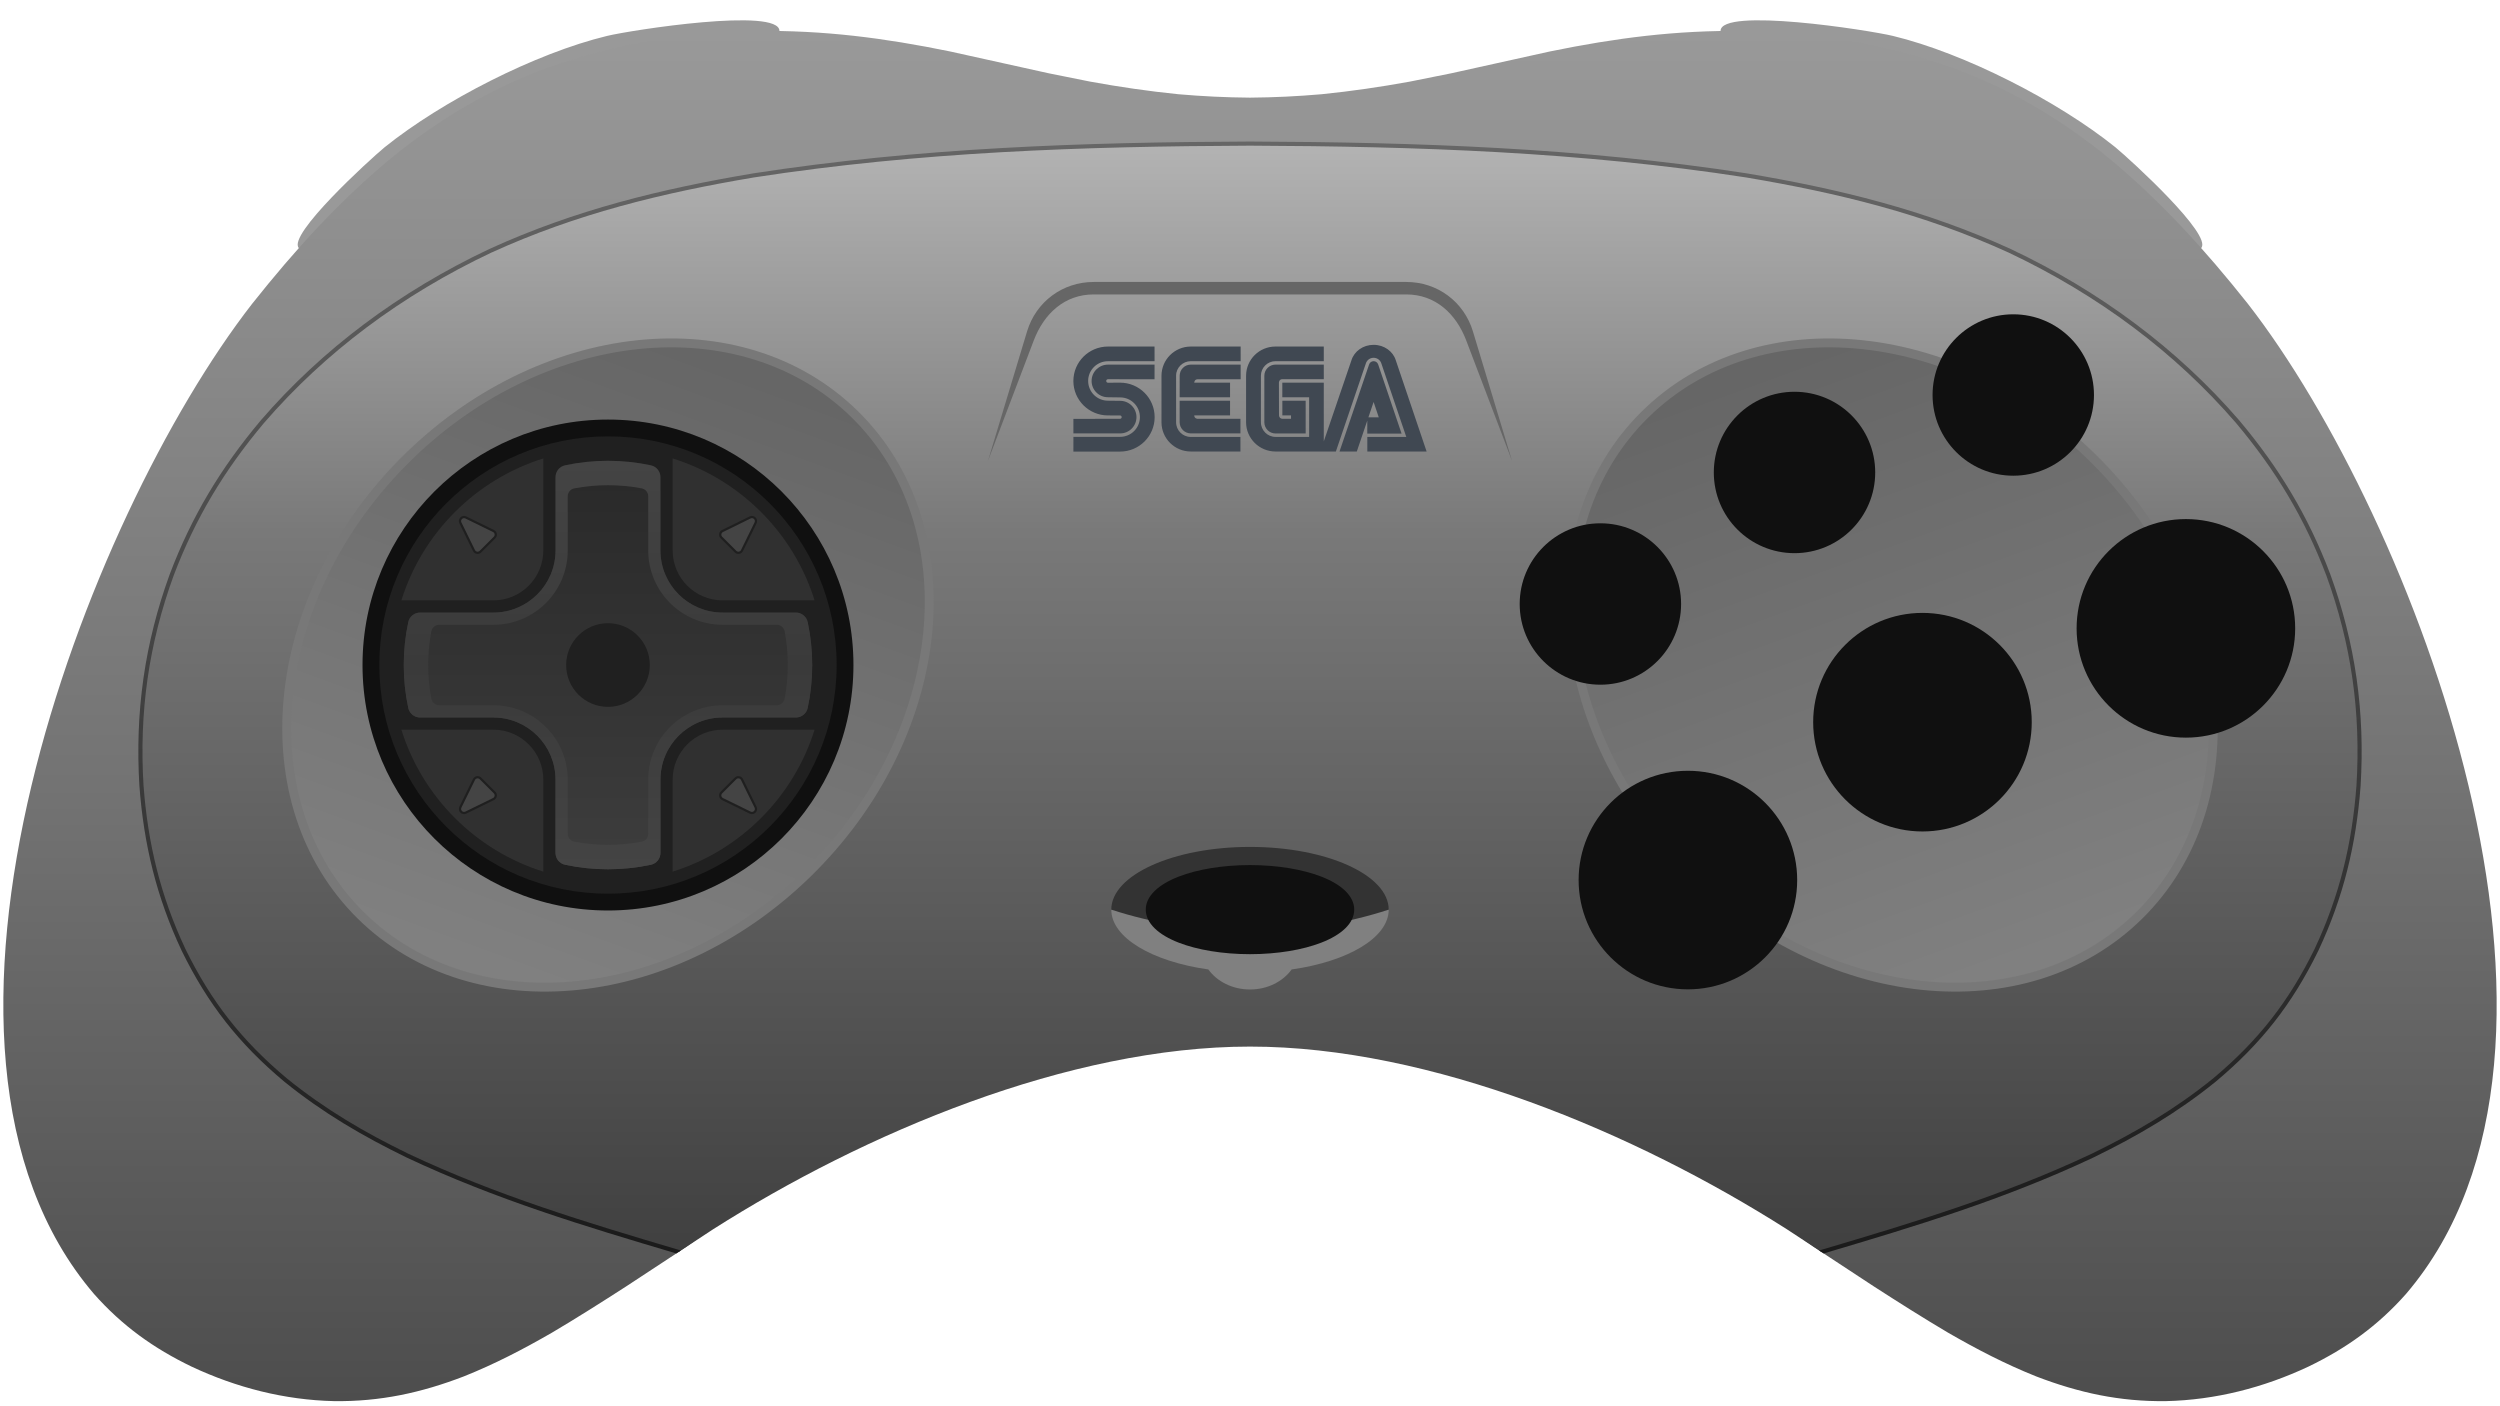
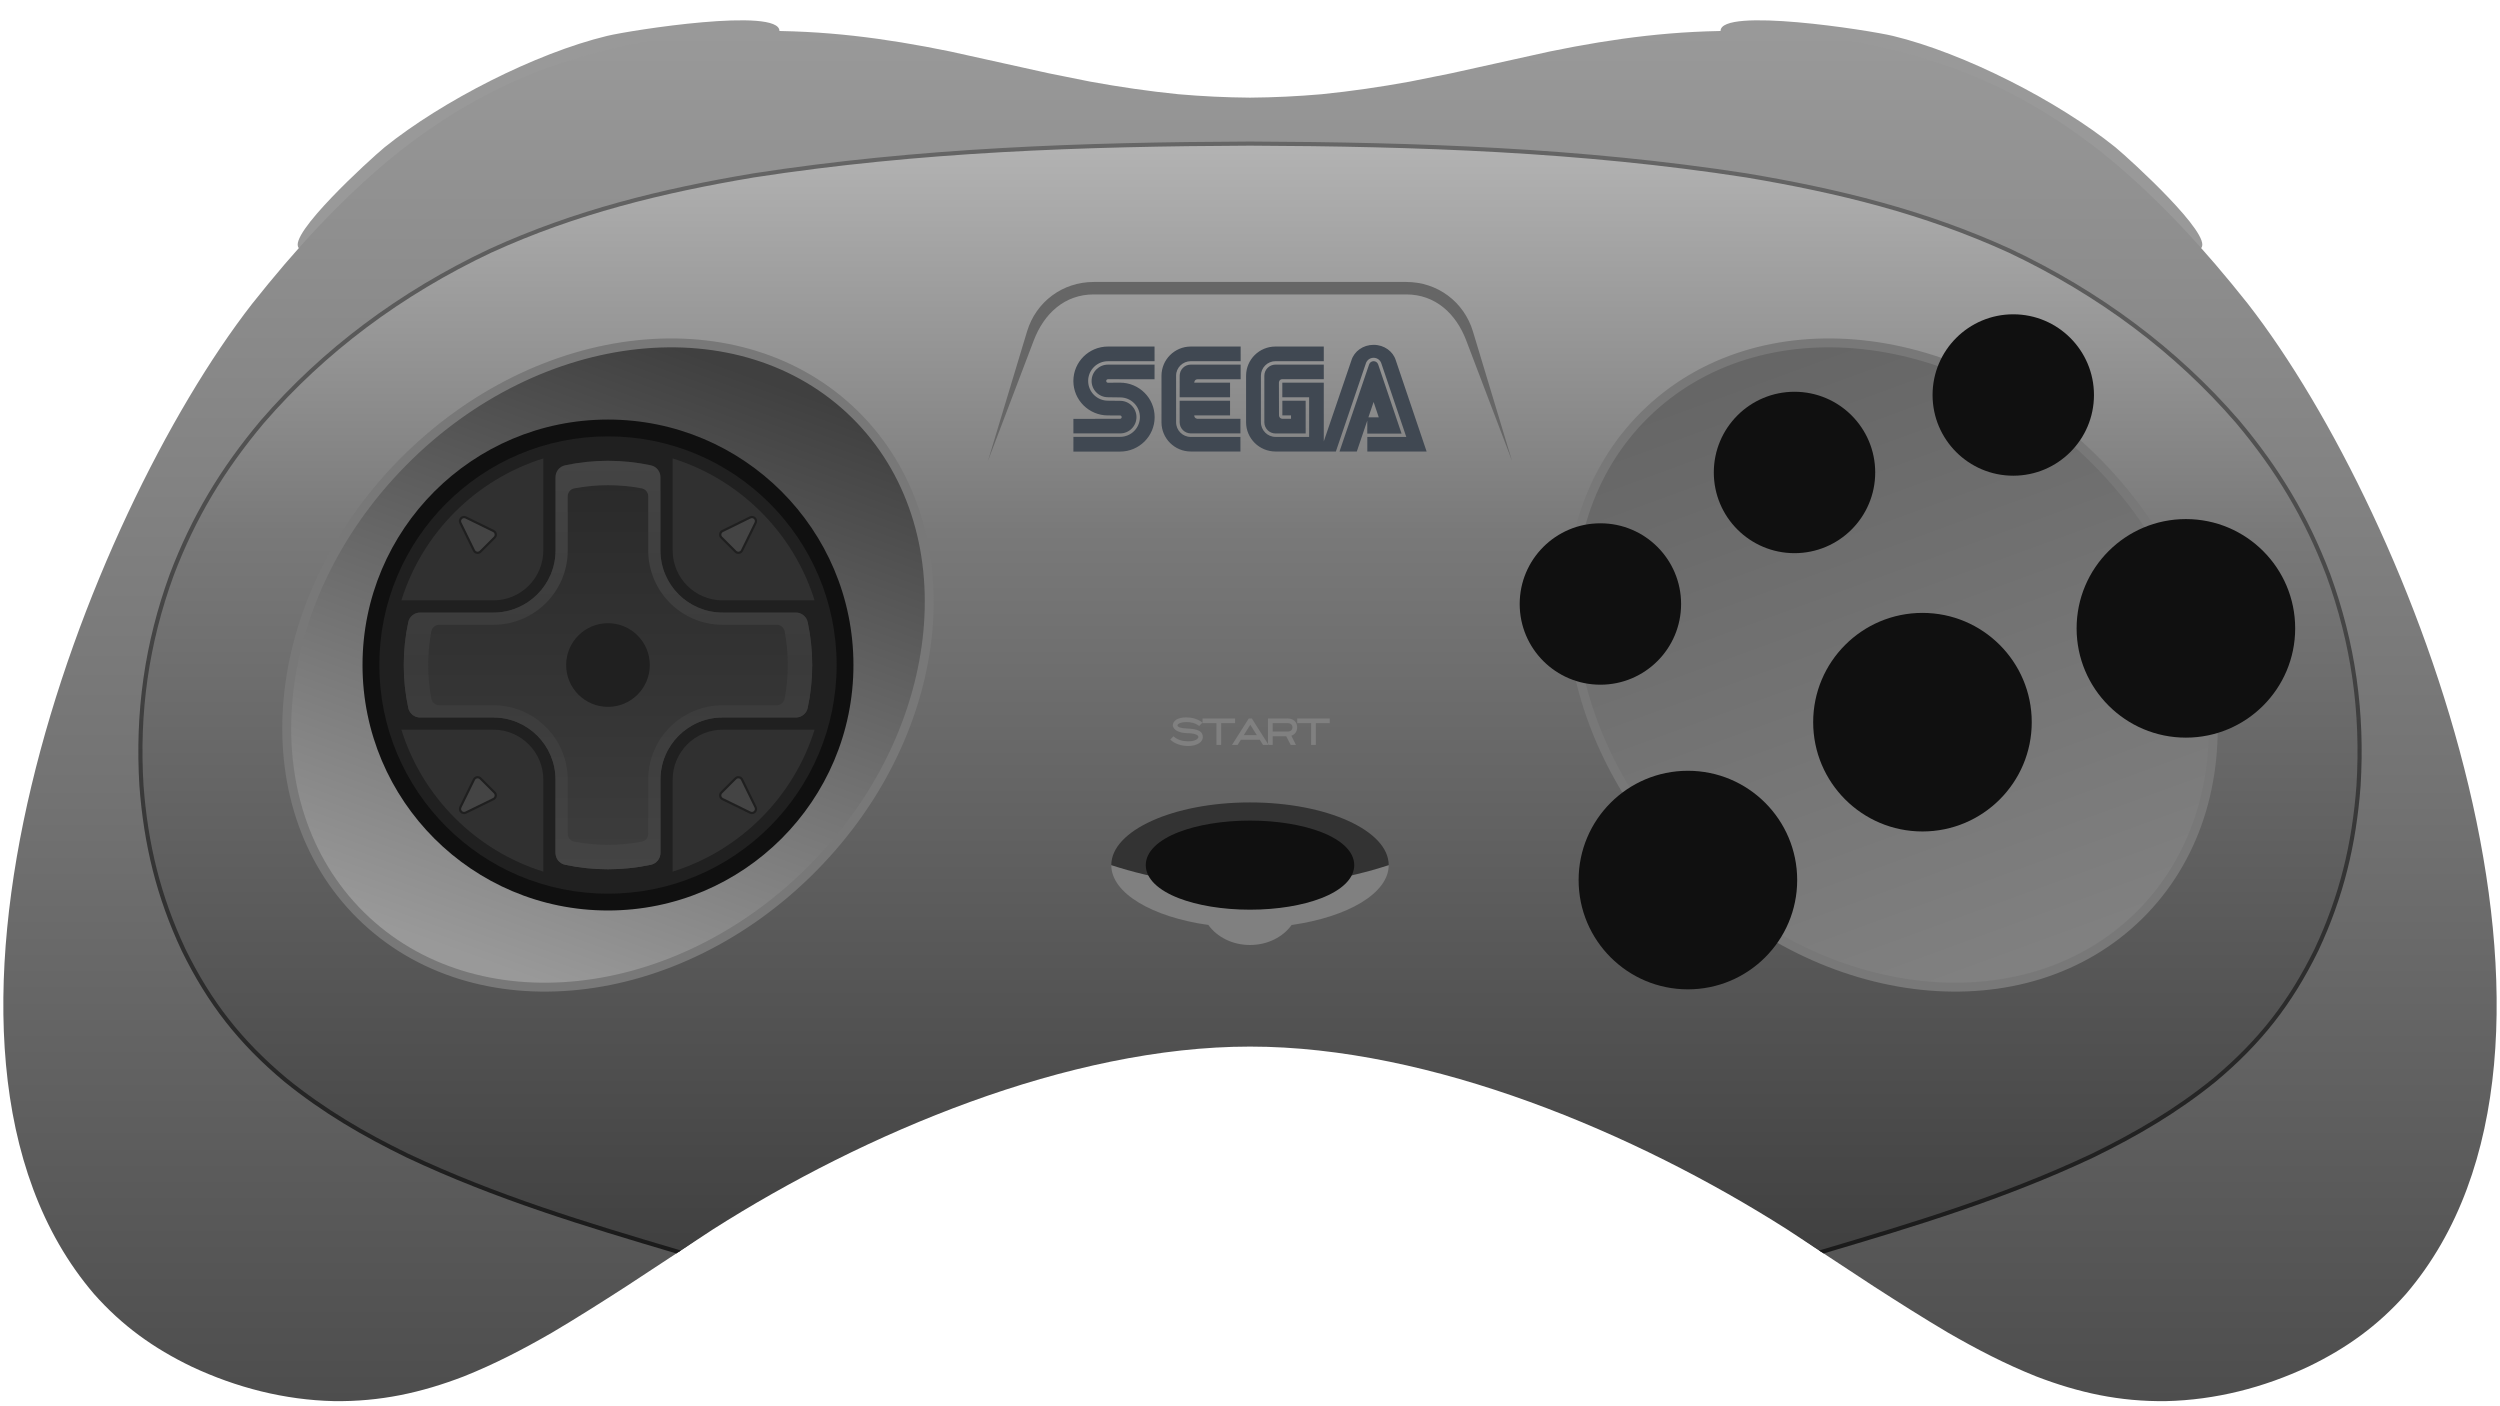
- <svg xmlns="http://www.w3.org/2000/svg" xmlns:xlink="http://www.w3.org/1999/xlink" xml:space="preserve" viewBox="0 0 562 316" width="562px" height="316px" version="1.1" style="shape-rendering:geometricPrecision; fill-rule:evenodd; clip-rule:evenodd">
+ <svg xmlns="http://www.w3.org/2000/svg" xml:space="preserve" viewBox="0 0 562 316" width="562px" height="316px" version="1.1" style="shape-rendering:geometricPrecision; fill-rule:evenodd; clip-rule:evenodd">
  <defs>
    <style type="text/css">
    .str0 {stroke:#787878;stroke-width:2}
    .fil10 {fill:#101010}
    .fil14 {fill:#1F1F1F}
    .fil11 {fill:#202020}
    .fil13 {fill:#303030}
    .fil8 {fill:#333333}
+     .fil9 {fill:#404852}
    .fil15 {fill:#444444}
-     .fil9 {fill:#404852}
    .fil4 {fill:#666666}
    .fil7 {fill:gray}
    .fil0 {fill:#999999}
    .fil1 {fill:url(#id0)}
    .fil5 {fill:url(#id1)}
    .fil6 {fill:url(#id2)}
    .fil12 {fill:url(#id3)}
    .fil3 {fill:url(#id4)}
    .fil2 {fill:url(#id5)}
    .fil16 {fill:url(#id6)}
  </style>
    <linearGradient id="id0" gradientUnits="userSpaceOnUse" x1="281" y1="314.98" x2="281" y2="6.943">
      <stop offset="0" style="stop-opacity:1; stop-color:#4D4D4D" />
      <stop offset="0.45" style="stop-opacity:1; stop-color:#737373" />
      <stop offset="1" style="stop-opacity:1; stop-color:#999999" />
    </linearGradient>
    <linearGradient id="id1" gradientUnits="userSpaceOnUse" x1="111.854" y1="217.505" x2="161.495" y2="81.492">
+       <stop offset="0" style="stop-opacity:1; stop-color:#999999" />
+       <stop offset="1" style="stop-opacity:1; stop-color:#404040" />
+     </linearGradient>
+     <linearGradient id="id2" gradientUnits="userSpaceOnUse" x1="450.146" y1="217.505" x2="400.505" y2="81.492">
      <stop offset="0" style="stop-opacity:1; stop-color:gray" />
      <stop offset="1" style="stop-opacity:1; stop-color:#666666" />
    </linearGradient>
-     <linearGradient id="id2" gradientUnits="userSpaceOnUse" xlink:href="#id1" x1="450.146" y1="217.505" x2="400.505" y2="81.492">
-   </linearGradient>
    <linearGradient id="id3" gradientUnits="userSpaceOnUse" x1="136.675" y1="195.41" x2="136.675" y2="103.587">
      <stop offset="0" style="stop-opacity:1; stop-color:#3D3D3D" />
      <stop offset="0.5" style="stop-opacity:1; stop-color:#333333" />
      <stop offset="1" style="stop-opacity:1; stop-color:#292929" />
    </linearGradient>
    <linearGradient id="id4" gradientUnits="userSpaceOnUse" x1="281.001" y1="281.777" x2="281.001" y2="31.816">
      <stop offset="0" style="stop-opacity:1; stop-color:#1A1A1A" />
      <stop offset="1" style="stop-opacity:1; stop-color:#666666" />
    </linearGradient>
    <linearGradient id="id5" gradientUnits="userSpaceOnUse" x1="281" y1="281.464" x2="281" y2="32.281">
      <stop offset="0" style="stop-opacity:1; stop-color:#404040" />
      <stop offset="0.65" style="stop-opacity:1; stop-color:#797979" />
      <stop offset="1" style="stop-opacity:1; stop-color:#B3B3B3" />
    </linearGradient>
    <linearGradient id="id6" gradientUnits="userSpaceOnUse" x1="136.675" y1="195.41" x2="136.675" y2="103.586">
      <stop offset="0" style="stop-opacity:1; stop-color:#444444" />
      <stop offset="0.5" style="stop-opacity:1; stop-color:#3A3A3A" />
      <stop offset="1" style="stop-opacity:1; stop-color:#444444" />
    </linearGradient>
  </defs>
  <g>
    <g id="shell">
      <path class="fil0" d="M475.529 33.097c-12.973,-10.42 -33.935,-21.143 -50.009,-25.026 -5.378,-1.299 -38.81,-6.505 -38.739,-1.1 0.147,0.968 3.377,0.748 5.137,0.768 16.307,0.377 31.066,2.815 46.467,8.284 13.016,4.824 23.518,11.405 34.332,20.091 7.795,6.435 19.517,21.167 22.108,19.646 2.646,-2.906 -15.798,-19.766 -19.296,-22.663zm-389.058 0c12.973,-10.42 33.935,-21.143 50.009,-25.026 5.378,-1.299 38.81,-6.505 38.739,-1.1 -0.147,0.968 -3.377,0.748 -5.137,0.768 -16.307,0.377 -31.066,2.815 -46.467,8.284 -13.016,4.824 -23.518,11.405 -34.332,20.091 -7.795,6.435 -19.517,21.167 -22.108,19.646 -2.646,-2.906 15.798,-19.766 19.296,-22.663z" />
      <path class="fil1" d="M409.488 281.463l11.709 7.694c5.566,3.586 11.032,7.059 16.728,10.429 6.507,3.747 12.812,7.032 19.795,9.825 9.621,3.699 18.838,5.697 29.178,5.562 11.14,-0.251 21.947,-3.029 32.019,-7.751 8.559,-4.125 15.636,-9.206 21.951,-16.34 47.654,-55.702 1.702,-174.695 -35.537,-222.576 -9.729,-12.242 -19.604,-23.143 -31.687,-33.119 -10.814,-8.686 -21.673,-15.124 -34.688,-19.948 -15.402,-5.469 -30.66,-7.907 -46.967,-8.285 -15.266,-0.171 -28.646,1.563 -43.568,4.613l-22.145 4.901 -9.343 1.878c-6.65,1.209 -13.107,2.158 -19.833,2.837 -5.435,0.471 -10.645,0.724 -16.1,0.768 -5.455,-0.044 -10.665,-0.297 -16.1,-0.768 -6.726,-0.679 -13.183,-1.628 -19.833,-2.837l-9.343 -1.878 -22.145 -4.901c-14.922,-3.05 -28.302,-4.784 -43.568,-4.613 -16.307,0.378 -31.565,2.816 -46.967,8.285 -13.015,4.824 -23.874,11.262 -34.688,19.948 -12.083,9.976 -21.958,20.877 -31.687,33.119 -37.239,47.881 -83.191,166.874 -35.537,222.576 6.315,7.134 13.392,12.215 21.951,16.34 10.072,4.722 20.879,7.5 32.019,7.751 10.34,0.135 19.557,-1.863 29.178,-5.562 6.983,-2.793 13.288,-6.078 19.795,-9.825 5.696,-3.37 11.162,-6.843 16.728,-10.429l11.744 -7.717c37.147,-24.409 51.591,-71.167 128.453,-71.167 76.862,0 91.329,46.77 128.488,71.19z" />
      <path class="fil2" d="M44.442 116.208c3.974,-7.561 8.73,-14.494 14.519,-21.388 14.145,-16.399 31.691,-29.184 51.236,-38.425 19.172,-8.759 38.499,-13.482 59.226,-16.966 37.282,-5.768 73.905,-6.989 111.577,-7.148 37.674,0.159 74.293,1.381 111.577,7.148 20.727,3.485 40.052,8.207 59.226,16.966 19.513,9.226 37.121,22.041 51.235,38.425 5.784,6.88 10.545,13.823 14.52,21.388 2.171,4.129 4.106,8.444 5.847,13.035 5.639,15.536 7.807,30.894 6.792,47.388 -0.995,13.172 -3.829,24.91 -9.457,36.89 -5.856,11.962 -12.79,20.777 -22.939,29.27 -8.601,6.965 -17.515,12.183 -27.442,17.015 -19.897,9.364 -39.772,15.405 -60.87,21.657l-7.77 -5.106c-34.011,-21.643 -79.976,-41.084 -120.719,-41.084 -40.743,0 -86.704,19.441 -120.719,41.084l-7.771 5.107c-21.091,-6.251 -40.979,-12.293 -60.869,-21.658 -9.923,-4.827 -18.847,-10.054 -27.443,-17.015 -10.151,-8.497 -17.079,-17.303 -22.939,-29.27 -5.619,-11.961 -8.473,-23.736 -9.457,-36.89 -1.009,-16.476 1.148,-31.87 6.792,-47.388 1.744,-4.596 3.68,-8.91 5.848,-13.035z" />
      <path class="fil3" d="M281 32.746c-18.82,0.079 -37.384,0.425 -55.909,1.471 -18.507,1.044 -36.96,2.789 -55.569,5.667 -10.352,1.74 -20.373,3.793 -30.171,6.498 -9.79,2.703 -19.385,6.063 -28.939,10.426 -9.91,4.686 -19.318,10.29 -28.008,16.807 -8.397,6.299 -16.144,13.459 -23.073,21.489 -4.458,5.309 -8.314,10.656 -11.656,16.278 -3.343,5.624 -6.187,11.543 -8.645,18.025 -2.81,7.726 -4.752,15.422 -5.866,23.236 -1.113,7.809 -1.399,15.74 -0.898,23.939 0.49,6.551 1.447,12.772 2.979,18.828 1.532,6.058 3.64,11.965 6.436,17.914 2.907,5.939 6.081,11.095 9.783,15.82 3.714,4.734 7.983,9.063 13.033,13.29 4.277,3.463 8.639,6.497 13.167,9.267 4.531,2.771 9.23,5.279 14.179,7.686 9.924,4.672 19.853,8.509 29.932,11.958 10.097,3.455 20.332,6.518 30.866,9.64l0.413 0.122 -1.019 0.669c-10.435,-3.093 -20.578,-6.133 -30.559,-9.548 -10.109,-3.459 -20.07,-7.31 -30.034,-12.001 -4.974,-2.419 -9.703,-4.942 -14.263,-7.731 -4.56,-2.789 -8.963,-5.853 -13.279,-9.348 -5.101,-4.269 -9.394,-8.618 -13.147,-13.403 -3.744,-4.777 -6.973,-10.018 -9.911,-16.02 -2.824,-6.01 -4.957,-11.98 -6.502,-18.089 -1.545,-6.109 -2.509,-12.368 -3.002,-18.971 -0.506,-8.26 -0.218,-16.28 0.904,-24.153 1.123,-7.878 3.081,-15.638 5.915,-23.428 2.479,-6.537 5.348,-12.509 8.716,-18.176 3.37,-5.669 7.242,-11.041 11.73,-16.387 6.972,-8.078 14.792,-15.311 23.243,-21.649 8.745,-6.559 18.192,-12.189 28.153,-16.898 9.602,-4.385 19.27,-7.773 29.104,-10.489 9.84,-2.716 19.869,-4.772 30.244,-6.515 18.654,-2.885 37.168,-4.637 55.693,-5.683 18.523,-1.046 37.112,-1.392 55.963,-1.471 18.851,0.079 37.436,0.425 55.959,1.471 18.524,1.046 37.039,2.798 55.693,5.683 10.375,1.743 20.404,3.799 30.243,6.515 9.834,2.716 19.503,6.104 29.105,10.489 9.961,4.709 19.407,10.339 28.152,16.898 8.451,6.338 16.272,13.571 23.243,21.649 4.489,5.346 8.361,10.718 11.73,16.387 3.369,5.667 6.238,11.639 8.717,18.176 2.833,7.79 4.792,15.55 5.914,23.428 1.122,7.873 1.41,15.893 0.905,24.153 -0.494,6.603 -1.458,12.862 -3.003,18.971 -1.545,6.109 -3.677,12.079 -6.502,18.089 -2.938,6.002 -6.167,11.243 -9.911,16.02 -3.753,4.785 -8.045,9.134 -13.146,13.403 -4.317,3.495 -8.719,6.559 -13.28,9.348 -4.56,2.789 -9.289,5.312 -14.263,7.731 -9.964,4.691 -19.925,8.542 -30.033,12.001 -9.982,3.415 -20.125,6.455 -30.56,9.549l-1.02 -0.67 0.415 -0.122c10.533,-3.122 20.768,-6.185 30.866,-9.64 10.079,-3.449 20.007,-7.286 29.931,-11.958 4.949,-2.407 9.648,-4.915 14.179,-7.686 4.529,-2.77 8.891,-5.804 13.167,-9.267 5.05,-4.227 9.32,-8.556 13.033,-13.29 3.703,-4.725 6.876,-9.881 9.784,-15.82 2.795,-5.949 4.903,-11.856 6.436,-17.914 1.532,-6.056 2.489,-12.277 2.978,-18.828 0.501,-8.199 0.215,-16.13 -0.898,-23.939 -1.113,-7.814 -3.056,-15.51 -5.865,-23.236 -2.459,-6.482 -5.302,-12.401 -8.646,-18.025 -3.342,-5.622 -7.198,-10.969 -11.656,-16.278 -6.929,-8.03 -14.675,-15.19 -23.073,-21.489 -8.69,-6.517 -18.098,-12.121 -28.007,-16.807 -9.554,-4.363 -19.15,-7.723 -28.94,-10.426 -9.797,-2.705 -19.819,-4.758 -30.17,-6.498 -18.609,-2.878 -37.063,-4.623 -55.569,-5.667 -18.525,-1.046 -37.091,-1.392 -55.911,-1.471z" />
      <path class="fil4" d="M339.913 103.634l-8.798 -29.13c-2.016,-6.677 -7.988,-11.118 -14.972,-11.118l-70.287 0c-6.984,0 -12.955,4.442 -14.972,11.118l-8.798 29.13 10.304 -27.099c2.307,-6.066 6.967,-10.346 13.466,-10.346l70.287 0c6.499,0 11.159,4.281 13.466,10.346l10.304 27.099z" />
      <path class="fil5 str0" d="M192.207 93.184c25.498,25.144 21.304,70.739 -9.366,101.841 -30.67,31.102 -76.202,35.931 -101.699,10.787 -25.498,-25.143 -21.304,-70.739 9.366,-101.84 30.67,-31.102 76.202,-35.931 101.699,-10.788z" />
      <path class="fil6 str0" d="M369.793 93.184c-25.497,25.144 -21.304,70.739 9.366,101.841 30.67,31.102 76.202,35.931 101.699,10.787 25.497,-25.143 21.304,-70.739 -9.366,-101.84 -30.67,-31.102 -76.202,-35.931 -101.699,-10.788z" />
-       <path class="fil7" d="M312.181 204.484c0,6.311 -9.175,11.654 -21.823,13.451 -1.938,2.701 -5.404,4.502 -9.359,4.502 -3.954,0 -7.421,-1.801 -9.358,-4.502 -12.648,-1.797 -21.823,-7.14 -21.823,-13.451l62.363 0z" />
-       <path class="fil8" d="M280.999 190.385c17.221,0 31.181,6.313 31.182,14.098 -9.443,3.094 -20.017,4.827 -31.182,4.827 -11.164,0 -21.738,-1.733 -31.181,-4.826 0,-7.786 13.96,-14.099 31.181,-14.099z" />
-       <path class="fil9" d="M241.299 101.526l10.493 -0.011c4.293,0 7.772,-3.468 7.772,-7.742 0,-4.282 -3.479,-7.751 -7.772,-7.751l-2.725 0.016c-0.215,0 -0.389,-0.177 -0.389,-0.394 0,-0.216 0.174,-0.393 0.389,-0.393l10.473 0.003 0.005 -3.286 -10.481 0c-2.026,0 -3.674,1.646 -3.674,3.668 0,2.024 1.648,3.664 3.674,3.664l2.738 0.036c2.46,0 4.45,1.984 4.45,4.431 0,2.449 -1.99,4.437 -4.45,4.437l-10.499 0 -0.004 3.322zm0.004 -4.093l10.499 0c2.033,0 3.677,-1.64 3.677,-3.666 0,-2.025 -1.644,-3.662 -3.677,-3.662l-2.738 -0.03c-2.455,0 -4.447,-1.986 -4.447,-4.439 0,-2.447 1.992,-4.433 4.447,-4.433l10.481 -0.002 -0.005 -3.299 -10.473 0c-4.289,0 -7.772,3.465 -7.772,7.743 0,4.277 3.483,7.744 7.772,7.744l2.71 0.004c0.206,0 0.38,0.168 0.38,0.38 0,0.209 -0.174,0.376 -0.38,0.376l-10.478 0.009 0.004 3.275 0 0zm0 0l0 0 0 0zm26.396 0.792c-1.821,0 -3.312,-1.451 -3.312,-3.303l0 -10.482c0,-1.782 1.491,-3.247 3.312,-3.247l11.2 0.001 0 -3.292 -11.2 0c-3.645,0 -6.597,2.942 -6.597,6.574l0 10.446c0,3.633 2.952,6.579 6.597,6.579l11.153 0.004 -0.002 -3.284 -11.151 0.004 0 0zm0 0l0 0 0 0zm-2.509 -13.749c0,-1.389 1.117,-2.514 2.509,-2.514l11.2 0 0 3.296 -9.65 0c-0.773,0 -0.783,0.767 -0.783,0.767l8.05 0 0 3.281 -11.33 0 0.004 -4.83 0 0zm0 0l0 0 0 0zm2.509 12.951c-1.387,0 -2.513,-1.12 -2.513,-2.505l0 -4.834 11.33 0 0 3.288 -8.051 0c0.011,0.773 0.784,0.777 0.784,0.777l9.603 0 -0.003 3.269 -11.15 0.005zm48.434 0.79l-8.759 0 0 3.286 13.33 0 -6.932 -20.512c-0.608,-2.001 -2.611,-3.473 -4.982,-3.473 -2.374,0 -4.371,1.465 -4.982,3.464l-6.222 18.246 0 -13.203 -9.322 0 0 3.281 6.028 0 0 8.911 -7.545 0c-1.814,0 -3.296,-1.478 -3.296,-3.295l0 -10.446c0,-1.818 1.472,-3.284 3.288,-3.284l10.847 0 0 -3.29 -10.872 0c-3.644,0 -6.596,2.942 -6.596,6.574l0 10.446c0,3.633 2.978,6.579 6.621,6.579l13.562 0.002 6.792 -19.947c0.277,-0.66 0.927,-1.126 1.691,-1.126 0.761,0 1.415,0.466 1.693,1.122l5.656 16.665 0 0zm-31.909 -3.295c0,1.392 1.126,2.524 2.515,2.524l6.775 0 0 -7.362 -5.242 0 0 3.292 1.946 0 0.006 0.773 -1.937 0c-0.423,0 -0.769,-0.35 -0.769,-0.773l-0.017 -7.354c0,0 -0.002,-0.764 0.777,-0.783l9.312 0 -0.004 -3.28 -10.848 0.003c-1.389,0 -2.515,1.125 -2.515,2.514l0 10.446 0.001 0zm0 0l0 0 0 0zm23.144 -0.378l-2.36 6.959 -3.887 0 6.659 -19.59c0.146,-0.419 0.543,-0.72 1.013,-0.72 0.47,0 0.871,0.302 1.013,0.72l5.266 15.556 -7.711 0 0.007 -2.925zm0.249 -0.735l2.329 0 -1.16 -3.447 -1.169 3.447zm8.516 4.408l0 0 0 0z" />
+       <path class="fil7" d="M267.083 167.699c-0.362,0 -0.73,-0.029 -1.104,-0.089 -0.373,-0.059 -0.735,-0.148 -1.088,-0.269 -0.352,-0.122 -0.682,-0.273 -0.991,-0.453 -0.31,-0.18 -0.585,-0.392 -0.825,-0.637l0.729 -0.736c0.192,0.192 0.415,0.36 0.672,0.504 0.255,0.144 0.528,0.262 0.816,0.356 0.288,0.093 0.583,0.163 0.887,0.208 0.304,0.045 0.606,0.068 0.904,0.068 0.592,0 1.058,-0.06 1.397,-0.179 0.338,-0.12 0.577,-0.257 0.715,-0.41 0.166,-0.175 0.228,-0.339 0.189,-0.49 -0.04,-0.152 -0.167,-0.284 -0.381,-0.395 -0.213,-0.111 -0.503,-0.199 -0.872,-0.262 -0.368,-0.064 -0.797,-0.096 -1.288,-0.096 -0.48,-0.016 -0.912,-0.071 -1.296,-0.164 -0.384,-0.093 -0.712,-0.216 -0.984,-0.368 -0.272,-0.152 -0.485,-0.33 -0.64,-0.532 -0.154,-0.203 -0.248,-0.422 -0.28,-0.656 0.006,-0.288 0.082,-0.545 0.228,-0.772 0.147,-0.227 0.351,-0.419 0.612,-0.576 0.262,-0.157 0.576,-0.277 0.944,-0.36 0.368,-0.083 0.779,-0.124 1.232,-0.124 0.31,0 0.623,0.021 0.94,0.064 0.318,0.042 0.632,0.11 0.944,0.204 0.312,0.093 0.618,0.214 0.917,0.364 0.298,0.149 0.584,0.333 0.855,0.552l-0.751 0.752c-0.209,-0.171 -0.431,-0.313 -0.669,-0.428 -0.237,-0.115 -0.48,-0.205 -0.728,-0.272 -0.248,-0.067 -0.498,-0.115 -0.752,-0.144 -0.253,-0.029 -0.505,-0.044 -0.756,-0.044 -0.266,0 -0.517,0.02 -0.752,0.06 -0.234,0.04 -0.441,0.093 -0.62,0.16 -0.178,0.067 -0.321,0.146 -0.427,0.24 -0.107,0.093 -0.161,0.193 -0.161,0.3 0,0.192 0.19,0.349 0.568,0.472 0.379,0.122 0.918,0.197 1.616,0.224 0.63,0.027 1.167,0.083 1.612,0.168 0.446,0.085 0.81,0.207 1.092,0.364 0.283,0.157 0.488,0.352 0.616,0.584 0.129,0.232 0.192,0.508 0.192,0.828 0,0.251 -0.07,0.495 -0.212,0.732 -0.141,0.237 -0.352,0.448 -0.632,0.632 -0.28,0.184 -0.625,0.333 -1.036,0.448 -0.41,0.115 -0.888,0.172 -1.432,0.172zm10.561 -5.136l-3.129 0 0 4.904 -1.056 0 0 -4.904 -3.127 0 0 -1.048 7.312 0 0 1.048zm3.768 -1.048l3.776 5.952 -1.248 0 -0.744 -1.168 -4.248 0 -0.744 1.168 -1.256 0 3.776 -5.952 0.688 0zm-1.808 3.736l2.928 0c-0.128,-0.199 -0.248,-0.385 -0.36,-0.561 -0.112,-0.178 -0.224,-0.356 -0.336,-0.539 -0.112,-0.181 -0.231,-0.372 -0.356,-0.569 -0.125,-0.199 -0.263,-0.418 -0.412,-0.659l-1.464 2.328zm6.496 2.216l-1.056 0 0 -5.952 4.44 0c0.32,0 0.609,0.048 0.868,0.144 0.259,0.096 0.48,0.231 0.664,0.404 0.184,0.173 0.327,0.383 0.428,0.628 0.101,0.245 0.152,0.517 0.152,0.816 0,0.475 -0.117,0.873 -0.352,1.196 -0.235,0.323 -0.552,0.553 -0.952,0.692l1.04 2.072 -1.177 0 -1.019 -1.96 -3.036 0 0 1.96zm0 -3.024l3.382 0c0.321,0 0.577,-0.084 0.77,-0.252 0.192,-0.168 0.288,-0.396 0.288,-0.684 0,-0.288 -0.096,-0.517 -0.288,-0.688 -0.193,-0.171 -0.449,-0.256 -0.77,-0.256l-3.382 0 0 1.88zm12.824 -1.88l-3.128 0 0 4.904 -1.056 0 0 -4.904 -3.128 0 0 -1.048 7.312 0 0 1.048z" />
+       <path class="fil7" d="M312.181 194.484c0,6.311 -9.175,11.654 -21.823,13.451 -1.938,2.701 -5.404,4.501 -9.359,4.501 -3.954,0 -7.421,-1.8 -9.358,-4.501 -12.648,-1.797 -21.823,-7.14 -21.823,-13.451l62.363 0z" />
+       <path class="fil8" d="M280.999 180.385c17.221,0 31.181,6.312 31.182,14.098 -9.443,3.093 -20.017,4.827 -31.182,4.827 -11.164,0 -21.738,-1.733 -31.181,-4.826 0,-7.787 13.96,-14.099 31.181,-14.099z" />
+       <g>
+         <path class="fil9" d="M241.299 101.526l10.493 -0.011c4.293,0 7.772,-3.468 7.772,-7.742 0,-4.282 -3.479,-7.751 -7.772,-7.751l-2.725 0.016c-0.215,0 -0.389,-0.177 -0.389,-0.394 0,-0.216 0.174,-0.393 0.389,-0.393l10.473 0.003 0.005 -3.286 -10.481 0c-2.026,0 -3.674,1.646 -3.674,3.668 0,2.024 1.648,3.664 3.674,3.664l2.738 0.036c2.46,0 4.45,1.984 4.45,4.431 0,2.449 -1.99,4.437 -4.45,4.437l-10.499 0 -0.004 3.322zm0.004 -4.093l10.499 0c2.033,0 3.677,-1.64 3.677,-3.666 0,-2.025 -1.644,-3.662 -3.677,-3.662l-2.738 -0.03c-2.455,0 -4.447,-1.986 -4.447,-4.439 0,-2.447 1.992,-4.433 4.447,-4.433l10.481 -0.002 -0.005 -3.299 -10.473 0c-4.289,0 -7.772,3.465 -7.772,7.743 0,4.277 3.483,7.744 7.772,7.744l2.71 0.004c0.206,0 0.38,0.168 0.38,0.38 0,0.209 -0.174,0.376 -0.38,0.376l-10.478 0.009 0.004 3.275 0 0zm0 0l0 0 0 0zm26.396 0.792c-1.821,0 -3.312,-1.451 -3.312,-3.303l0 -10.482c0,-1.782 1.491,-3.247 3.312,-3.247l11.2 0.001 0 -3.292 -11.2 0c-3.645,0 -6.597,2.942 -6.597,6.574l0 10.446c0,3.633 2.952,6.579 6.597,6.579l11.153 0.004 -0.002 -3.284 -11.151 0.004 0 0zm0 0l0 0 0 0zm-2.509 -13.749c0,-1.389 1.117,-2.514 2.509,-2.514l11.2 0 0 3.296 -9.65 0c-0.773,0 -0.783,0.767 -0.783,0.767l8.05 0 0 3.281 -11.33 0 0.004 -4.83 0 0zm0 0l0 0 0 0zm2.509 12.951c-1.387,0 -2.513,-1.12 -2.513,-2.505l0 -4.834 11.33 0 0 3.288 -8.051 0c0.011,0.773 0.784,0.777 0.784,0.777l9.603 0 -0.003 3.269 -11.15 0.005zm48.434 0.79l-8.759 0 0 3.286 13.33 0 -6.932 -20.512c-0.608,-2.001 -2.611,-3.473 -4.982,-3.473 -2.374,0 -4.371,1.465 -4.982,3.464l-6.222 18.246 0 -13.203 -9.322 0 0 3.281 6.028 0 0 8.911 -7.545 0c-1.814,0 -3.296,-1.478 -3.296,-3.295l0 -10.446c0,-1.818 1.472,-3.284 3.288,-3.284l10.847 0 0 -3.29 -10.872 0c-3.644,0 -6.596,2.942 -6.596,6.574l0 10.446c0,3.633 2.978,6.579 6.621,6.579l13.562 0.002 6.792 -19.947c0.277,-0.66 0.927,-1.126 1.691,-1.126 0.761,0 1.415,0.466 1.693,1.122l5.656 16.665 0 0zm-31.909 -3.295c0,1.392 1.126,2.524 2.515,2.524l6.775 0 0 -7.362 -5.242 0 0 3.292 1.946 0 0.006 0.773 -1.937 0c-0.423,0 -0.769,-0.35 -0.769,-0.773l-0.017 -7.354c0,0 -0.002,-0.764 0.777,-0.783l9.312 0 -0.004 -3.28 -10.848 0.003c-1.389,0 -2.515,1.125 -2.515,2.514l0 10.446 0.001 0zm0 0l0 0 0 0zm23.144 -0.378l-2.36 6.959 -3.887 0 6.659 -19.59c0.146,-0.419 0.543,-0.72 1.013,-0.72 0.47,0 0.871,0.302 1.013,0.72l5.266 15.556 -7.711 0 0.007 -2.925zm0.249 -0.735l2.329 0 -1.16 -3.447 -1.169 3.447zm8.516 4.408l0 0 0 0z" />
+       </g>
    </g>
    <g id="holes">
      <circle class="fil10" cx="136.674" cy="149.498" r="55.181" />
-       <path class="fil10" d="M281 194.468c6.204,0 11.86,0.985 15.988,2.577 4.599,1.773 7.445,4.393 7.445,7.439 0,3.045 -2.846,5.666 -7.445,7.439 -4.128,1.592 -9.784,2.577 -15.988,2.577 -6.205,0 -11.861,-0.985 -15.989,-2.577 -4.599,-1.773 -7.444,-4.394 -7.444,-7.439 0,-3.046 2.845,-5.666 7.444,-7.439 4.128,-1.592 9.784,-2.577 15.989,-2.577z" />
+       <path class="fil10" d="M281 184.468c6.204,0 11.86,0.985 15.988,2.576 4.599,1.774 7.445,4.394 7.445,7.44 0,3.045 -2.846,5.665 -7.445,7.439 -4.128,1.591 -9.784,2.576 -15.988,2.576 -6.205,0 -11.861,-0.985 -15.989,-2.576 -4.599,-1.774 -7.444,-4.394 -7.444,-7.439 0,-3.046 2.845,-5.666 7.444,-7.44 4.128,-1.591 9.784,-2.576 15.989,-2.576z" />
      <circle class="fil10" cx="359.768" cy="135.779" r="18.142" />
      <circle class="fil10" cx="403.405" cy="106.21" r="18.142" />
      <circle class="fil10" cx="452.582" cy="88.797" r="18.142" />
      <circle class="fil10" cx="379.44" cy="197.838" r="24.567" />
      <circle class="fil10" cx="432.169" cy="162.346" r="24.567" />
      <circle class="fil10" cx="491.389" cy="141.255" r="24.567" />
    </g>
    <g id="dpad">
      <circle class="fil11" cx="136.674" cy="149.498" r="51.401" />
      <path class="fil12" d="M148.466 107.283l0 16.446c0,7.72 6.258,13.978 13.978,13.978l16.446 0c1.309,0 2.411,0.891 2.684,2.171 0.662,3.102 1.012,6.32 1.012,9.62 0,3.3 -0.35,6.518 -1.012,9.62 -0.273,1.281 -1.375,2.172 -2.684,2.172l-16.446 0c-7.72,0 -13.978,6.258 -13.978,13.978l0 16.446c0,1.309 -0.891,2.411 -2.171,2.684 -3.102,0.662 -6.321,1.012 -9.62,1.012 -3.3,0 -6.519,-0.35 -9.62,-1.012 -1.281,-0.273 -2.172,-1.375 -2.172,-2.684l0 -16.446c0,-7.72 -6.258,-13.978 -13.978,-13.978l-16.446 0c-1.309,0 -2.411,-0.891 -2.684,-2.172 -0.662,-3.102 -1.012,-6.32 -1.012,-9.62 0,-3.299 0.35,-6.518 1.012,-9.62 0.273,-1.28 1.375,-2.171 2.684,-2.171l16.446 0c7.72,0 13.978,-6.258 13.978,-13.978l0 -16.446c0,-1.309 0.891,-2.411 2.172,-2.685 3.101,-0.662 6.32,-1.011 9.62,-1.011 3.299,0 6.518,0.349 9.62,1.011 1.28,0.274 2.171,1.375 2.171,2.685zm-11.792 32.812c5.193,0 9.403,4.21 9.403,9.403 0,5.194 -4.21,9.404 -9.403,9.404 -5.194,0 -9.404,-4.21 -9.404,-9.404 0,-5.193 4.21,-9.403 9.404,-9.403z" />
      <path class="fil13" d="M183.118 164.035c-4.746,15.179 -16.727,27.16 -31.907,31.907l0 -20.672c0,-6.205 5.03,-11.235 11.235,-11.235l20.672 0zm-60.98 31.907c-15.179,-4.747 -27.161,-16.727 -31.907,-31.907l20.672 0c6.205,0 11.235,5.03 11.235,11.235l0 20.672zm0 -92.887l0 20.672c0,6.204 -5.03,11.235 -11.235,11.235l-20.672 0c4.746,-15.179 16.727,-27.161 31.907,-31.907zm60.98 31.907l-20.672 0c-6.205,0 -11.235,-5.031 -11.235,-11.235l0 -20.672c15.18,4.746 27.161,16.727 31.907,31.907z" />
      <path class="fil14" d="M103.271 181.34l3.046 -6.213c0.171,-0.347 0.476,-0.575 0.858,-0.638 0.38,-0.063 0.745,0.054 1.017,0.326l3.166 3.166c0.272,0.272 0.389,0.636 0.326,1.017 -0.064,0.382 -0.291,0.686 -0.638,0.858l-6.212 3.046c-0.455,0.223 -0.983,0.136 -1.341,-0.222 -0.358,-0.358 -0.445,-0.887 -0.222,-1.34zm63.761 -6.213l3.046 6.213c0.223,0.453 0.136,0.982 -0.222,1.34 -0.358,0.358 -0.886,0.445 -1.34,0.222l-6.212 -3.046c-0.348,-0.171 -0.576,-0.476 -0.639,-0.858 -0.063,-0.38 0.054,-0.745 0.326,-1.017l3.166 -3.166c0.272,-0.272 0.637,-0.389 1.017,-0.326 0.382,0.063 0.688,0.291 0.858,0.638zm-4.728 -55.986l6.212 -3.046c0.453,-0.223 0.983,-0.136 1.34,0.221 0.358,0.358 0.445,0.887 0.222,1.341l-3.046 6.212c-0.171,0.348 -0.476,0.575 -0.858,0.638 -0.38,0.064 -0.745,-0.054 -1.017,-0.326l-3.166 -3.165c-0.272,-0.273 -0.389,-0.637 -0.326,-1.017 0.063,-0.383 0.291,-0.687 0.639,-0.858zm-57.47 -3.046l6.212 3.046c0.347,0.171 0.574,0.475 0.638,0.858 0.063,0.38 -0.054,0.744 -0.326,1.017l-3.166 3.165c-0.272,0.273 -0.637,0.39 -1.017,0.326 -0.383,-0.063 -0.687,-0.29 -0.858,-0.638l-3.046 -6.212c-0.223,-0.454 -0.136,-0.983 0.222,-1.341 0.357,-0.357 0.887,-0.444 1.341,-0.221z" />
      <path class="fil15" d="M106.772 175.35l-3.047 6.212c-0.127,0.26 -0.078,0.554 0.127,0.759 0.205,0.205 0.499,0.255 0.759,0.127l6.212 -3.047c0.199,-0.098 0.324,-0.266 0.361,-0.485 0.036,-0.221 -0.027,-0.418 -0.186,-0.576l-3.165 -3.166c-0.159,-0.158 -0.355,-0.221 -0.576,-0.185 -0.219,0.036 -0.387,0.162 -0.485,0.361zm62.852 6.212l-3.047 -6.212c-0.097,-0.199 -0.266,-0.325 -0.484,-0.361 -0.222,-0.036 -0.419,0.027 -0.577,0.185l-3.166 3.166c-0.158,0.159 -0.221,0.355 -0.184,0.576 0.035,0.219 0.161,0.387 0.36,0.485l6.212 3.047c0.261,0.127 0.554,0.078 0.759,-0.127 0.205,-0.205 0.254,-0.499 0.127,-0.759zm-0.886 -65.013l-6.212 3.047c-0.199,0.097 -0.325,0.266 -0.36,0.484 -0.037,0.222 0.026,0.418 0.184,0.577l3.166 3.165c0.158,0.159 0.355,0.222 0.577,0.185 0.218,-0.036 0.387,-0.161 0.484,-0.36l3.047 -6.212c0.127,-0.261 0.078,-0.555 -0.127,-0.759 -0.205,-0.205 -0.499,-0.255 -0.759,-0.127zm-57.915 3.047l-6.212 -3.047c-0.26,-0.128 -0.555,-0.078 -0.759,0.127 -0.205,0.204 -0.255,0.498 -0.127,0.759l3.047 6.212c0.098,0.198 0.266,0.324 0.485,0.36 0.221,0.037 0.417,-0.026 0.576,-0.185l3.165 -3.165c0.159,-0.159 0.222,-0.355 0.186,-0.577 -0.037,-0.218 -0.162,-0.387 -0.361,-0.484z" />
      <path class="fil16" d="M148.466 107.283l0 16.446c0,7.72 6.258,13.978 13.978,13.978l16.446 0c1.309,0 2.411,0.891 2.684,2.171 0.662,3.102 1.012,6.32 1.012,9.62 0,3.3 -0.35,6.518 -1.012,9.62 -0.273,1.281 -1.375,2.172 -2.684,2.172l-16.446 0c-7.72,0 -13.978,6.258 -13.978,13.978l0 16.446c0,1.309 -0.891,2.411 -2.171,2.684 -3.102,0.662 -6.321,1.012 -9.62,1.012 -3.3,0 -6.519,-0.35 -9.62,-1.012 -1.281,-0.273 -2.172,-1.375 -2.172,-2.684l0 -16.446c0,-7.72 -6.258,-13.978 -13.978,-13.978l-16.446 0c-1.309,0 -2.411,-0.891 -2.684,-2.172 -0.662,-3.102 -1.012,-6.32 -1.012,-9.62 0,-3.299 0.35,-6.518 1.012,-9.62 0.273,-1.28 1.375,-2.171 2.684,-2.171l16.446 0c7.72,0 13.978,-6.258 13.978,-13.978l0 -16.446c0,-1.309 0.891,-2.411 2.172,-2.685 3.101,-0.662 6.32,-1.012 9.62,-1.012 3.299,0 6.518,0.35 9.62,1.012 1.28,0.274 2.171,1.375 2.171,2.685zm-2.744 16.446l0 -12.149c0,-0.887 -0.618,-1.633 -1.49,-1.798 -2.448,-0.463 -4.975,-0.706 -7.557,-0.706 -2.584,0 -5.11,0.243 -7.559,0.706 -0.872,0.166 -1.489,0.911 -1.489,1.798l0 12.149c0,4.617 -1.871,8.798 -4.897,11.824 -3.027,3.026 -7.208,4.898 -11.825,4.898l-12.149 0c-0.887,0 -1.633,0.618 -1.797,1.49 -0.463,2.448 -0.707,4.974 -0.707,7.557 0,2.583 0.243,5.11 0.707,7.558 0.165,0.873 0.91,1.49 1.797,1.49l12.149 -0.001c4.617,0 8.798,1.872 11.825,4.898 3.026,3.026 4.897,7.208 4.897,11.825l0 12.149c0,0.887 0.618,1.632 1.49,1.797 2.448,0.463 4.974,0.707 7.558,0.707 2.582,0 5.109,-0.243 7.558,-0.707 0.872,-0.165 1.489,-0.91 1.489,-1.797l0 -12.149c0,-4.617 1.871,-8.799 4.897,-11.825 3.026,-3.026 7.208,-4.898 11.825,-4.898l12.149 0c0.887,0 1.632,-0.617 1.798,-1.489 0.463,-2.448 0.706,-4.975 0.706,-7.558 0,-2.583 -0.243,-5.11 -0.706,-7.558 -0.166,-0.872 -0.911,-1.489 -1.798,-1.489l-12.149 0c-4.617,0 -8.799,-1.872 -11.825,-4.898 -3.026,-3.026 -4.897,-7.207 -4.897,-11.824z" />
    </g>
  </g>
</svg>
